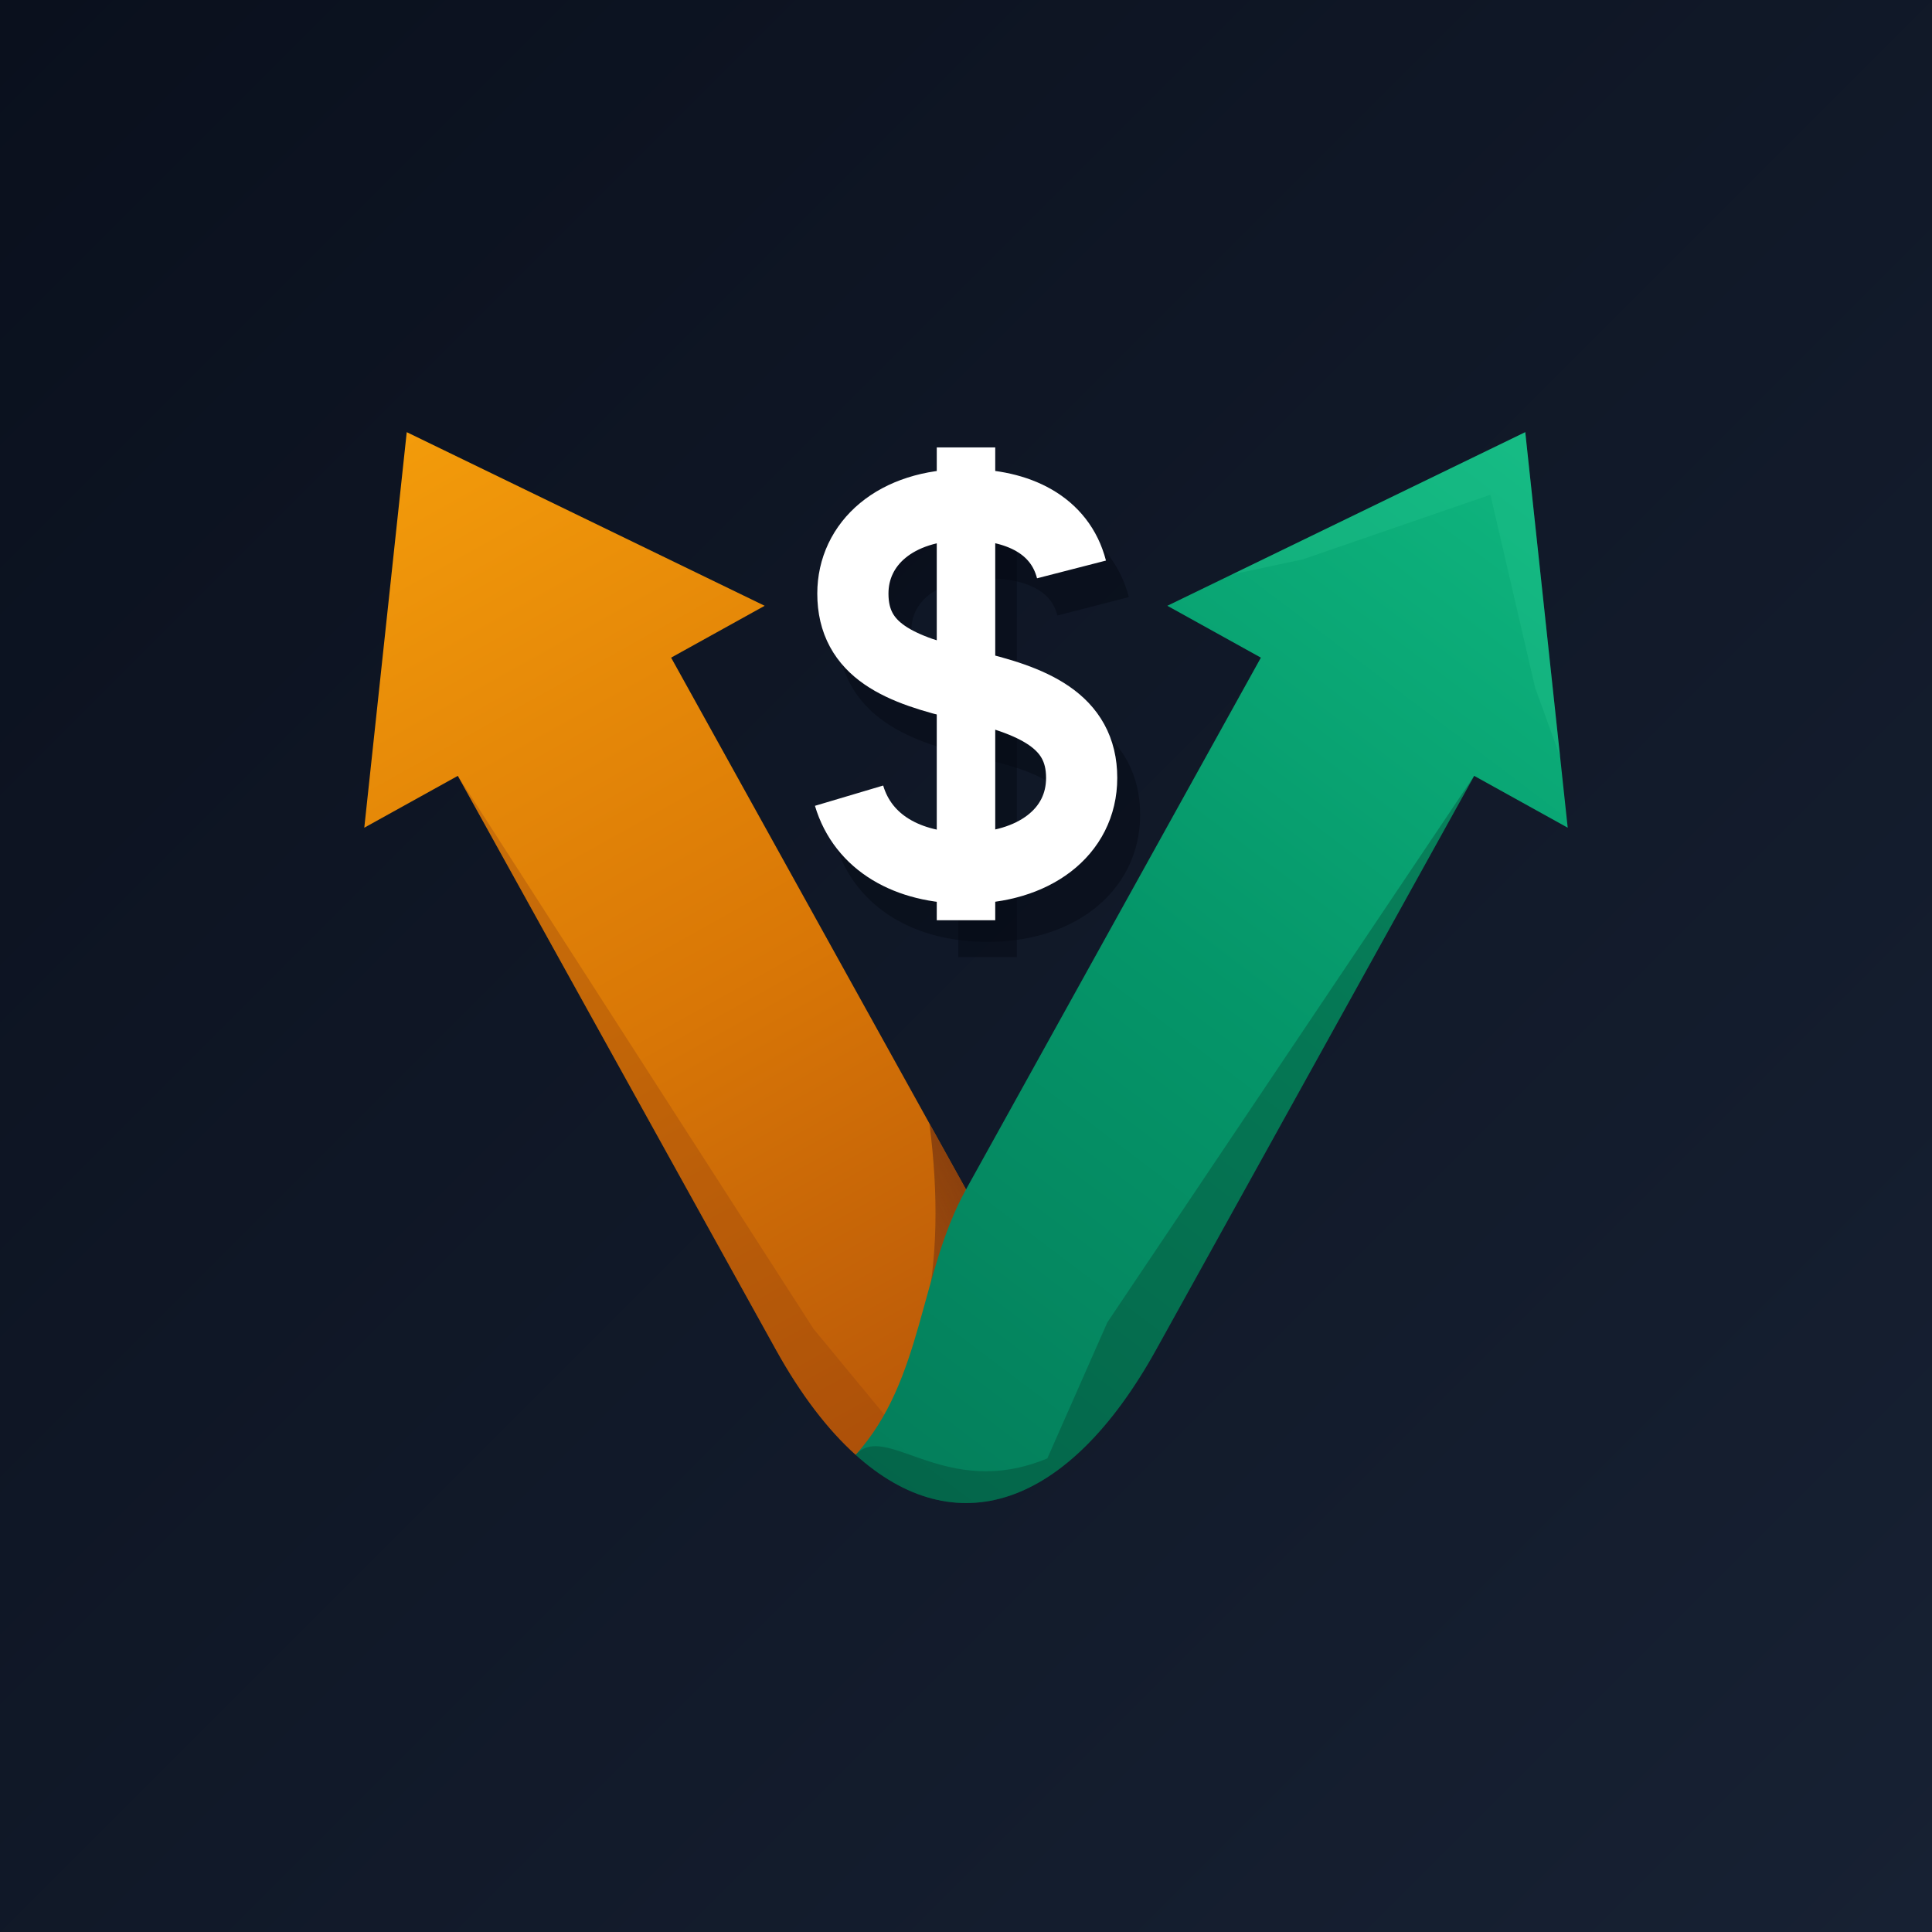
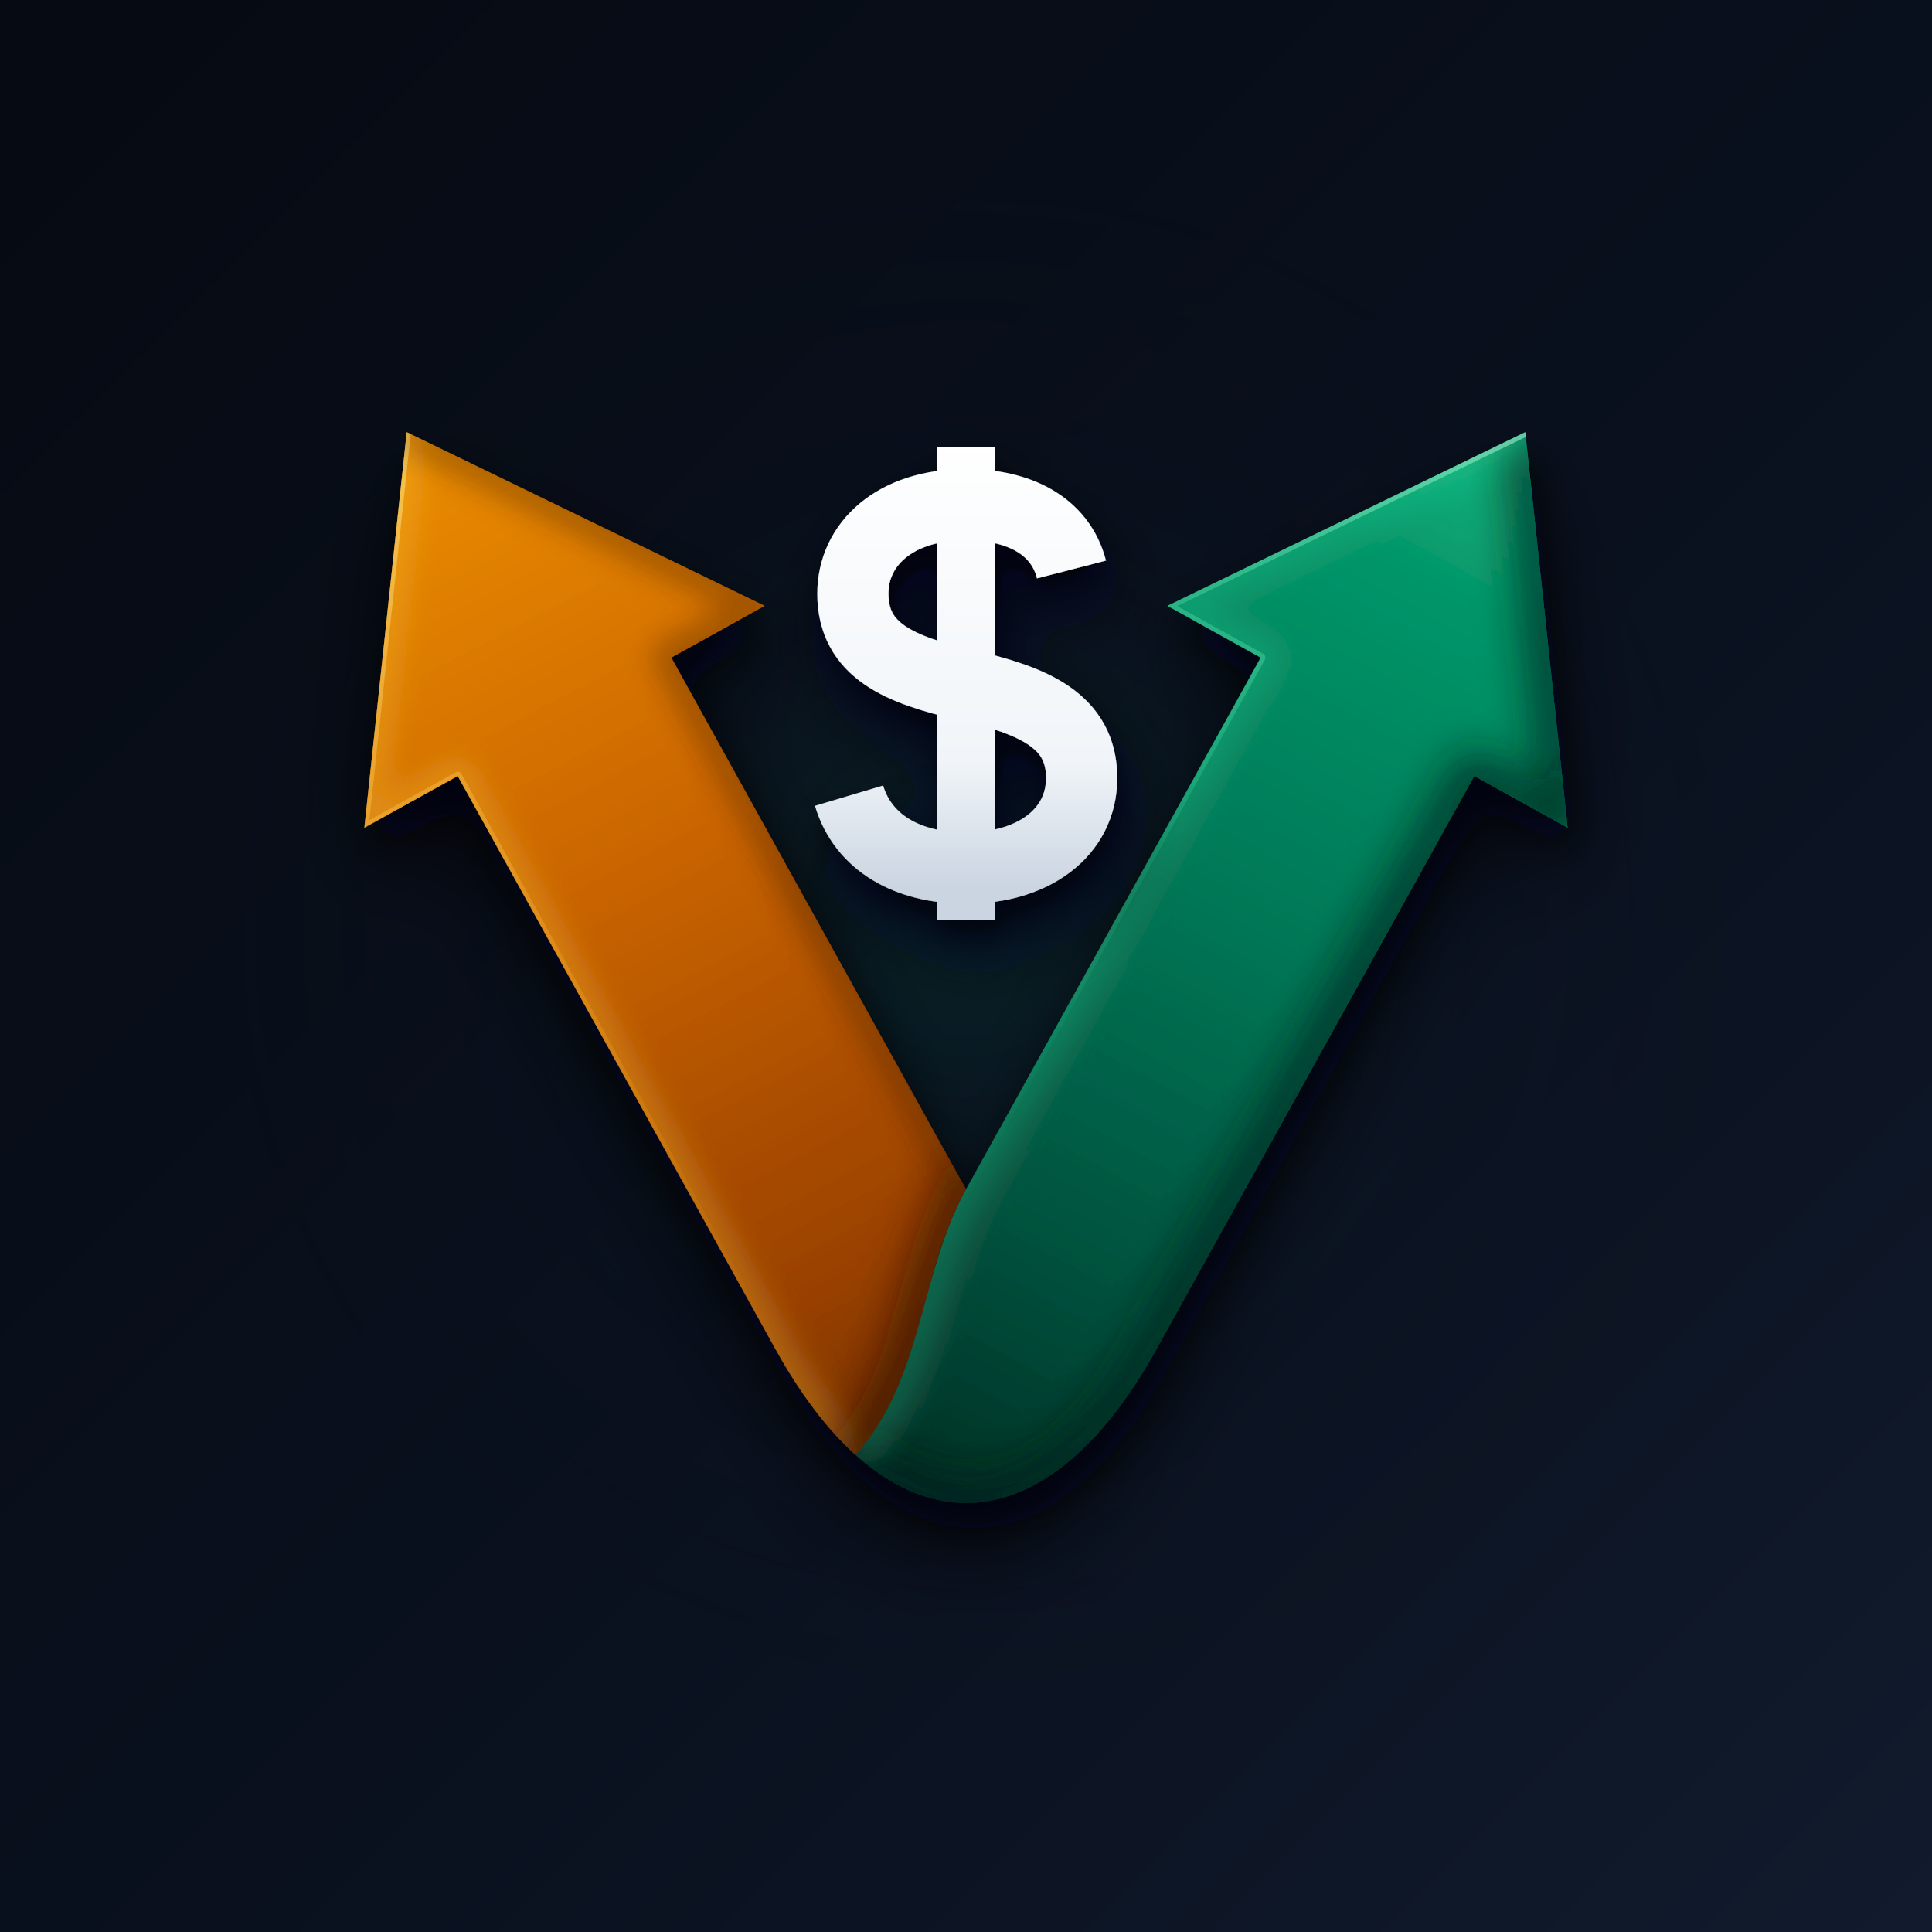
- <svg xmlns="http://www.w3.org/2000/svg" viewBox="16 16 76 76" width="1024" height="1024">
+ <svg xmlns="http://www.w3.org/2000/svg" viewBox="0 0 512 512" width="512" height="512">
  <defs>
-     <linearGradient id="bgGrad" x1="16" y1="16" x2="92" y2="92" gradientUnits="userSpaceOnUse">
-       <stop offset="0%" stop-color="#0A101D" />
-       <stop offset="100%" stop-color="#172133" />
+     <linearGradient id="bg2" x1="0" y1="0" x2="512" y2="512" gradientUnits="userSpaceOnUse">
+       <stop offset="0%" stop-color="#060A12" />
+       <stop offset="60%" stop-color="#0A111F" />
+       <stop offset="100%" stop-color="#111B2D" />
    </linearGradient>
-     <linearGradient id="amberGrad" x1="28.0" y1="33.0" x2="52.0" y2="76.0" gradientUnits="userSpaceOnUse">
-       <stop offset="0%" stop-color="#F59E0B" />
-       <stop offset="55%" stop-color="#D97706" />
-       <stop offset="100%" stop-color="#B45309" />
+     <radialGradient id="ambientAura2" cx="256.00" cy="244.99" r="220.16" gradientUnits="userSpaceOnUse">
+       <stop offset="0%" stop-color="#065F46" stop-opacity="0.22" />
+       <stop offset="60%" stop-color="#0F172A" stop-opacity="0.06" />
+       <stop offset="100%" stop-color="#060A12" stop-opacity="0" />
+     </radialGradient>
+     <linearGradient id="amberVol" x1="115.00" y1="115.00" x2="262.00" y2="395.00" gradientUnits="userSpaceOnUse">
+       <stop offset="0%" stop-color="#EA8C00" />
+       <stop offset="40%" stop-color="#C96400" />
+       <stop offset="78%" stop-color="#9A4100" />
+       <stop offset="100%" stop-color="#6B2B00" />
    </linearGradient>
-     <linearGradient id="foldShadowGrad" x1="46.0" y1="66.0" x2="54.0" y2="62.0" gradientUnits="userSpaceOnUse">
-       <stop offset="0%" stop-color="#78350F" stop-opacity="0.15" />
-       <stop offset="100%" stop-color="#78350F" stop-opacity="0.78" />
+     <linearGradient id="amberRim" x1="100.00" y1="115.00" x2="235.00" y2="385.00" gradientUnits="userSpaceOnUse">
+       <stop offset="0%" stop-color="#FDE68A" stop-opacity="0.58" />
+       <stop offset="65%" stop-color="#F59E0B" stop-opacity="0.22" />
+       <stop offset="100%" stop-color="#B45309" stop-opacity="0" />
    </linearGradient>
-     <linearGradient id="emeraldGrad" x1="46.0" y1="78.0" x2="80.0" y2="33.0" gradientUnits="userSpaceOnUse">
-       <stop offset="0%" stop-color="#047857" />
-       <stop offset="52%" stop-color="#059669" />
+     <linearGradient id="foldGrad2" x1="215.00" y1="350.00" x2="255.00" y2="325.00" gradientUnits="userSpaceOnUse">
+       <stop offset="0%" stop-color="#3B1400" stop-opacity="0" />
+       <stop offset="100%" stop-color="#290D00" stop-opacity="0.82" />
+     </linearGradient>
+     <linearGradient id="emeraldVol" x1="245.00" y1="405.00" x2="405.00" y2="115.00" gradientUnits="userSpaceOnUse">
+       <stop offset="0%" stop-color="#022C22" />
+       <stop offset="22%" stop-color="#064E3B" />
+       <stop offset="56%" stop-color="#047857" />
+       <stop offset="86%" stop-color="#059669" />
      <stop offset="100%" stop-color="#10B981" />
    </linearGradient>
+     <linearGradient id="emeraldTopLight" x1="245.00" y1="335.00" x2="405.00" y2="115.00" gradientUnits="userSpaceOnUse">
+       <stop offset="0%" stop-color="#059669" stop-opacity="0" />
+       <stop offset="55%" stop-color="#34D399" stop-opacity="0.34" />
+       <stop offset="100%" stop-color="#A7F3D0" stop-opacity="0.58" />
+     </linearGradient>
+     <linearGradient id="dollarGrad" x1="256.00" y1="115.00" x2="256.00" y2="235.00" gradientUnits="userSpaceOnUse">
+       <stop offset="0%" stop-color="#FFFFFF" />
+       <stop offset="72%" stop-color="#F1F5F9" />
+       <stop offset="100%" stop-color="#CBD5E1" />
+     </linearGradient>
+     <clipPath id="clipAmber2">
+       <path d="M 107.79,114.53 L 96.57,219.34 L 121.31,205.62 L 205.59,357.66 C 212.20,369.58 219.33,378.89 226.74,385.56 L 239.10,377.31 L 270.82,332.05 L 256.00,315.21 L 177.88,174.27 L 202.62,160.55 Z" />
+     </clipPath>
+     <clipPath id="clipEmerald2">
+       <path d="M 404.21,114.53 L 415.43,219.34 L 390.69,205.62 L 306.41,357.66 C 282.98,399.94 253.04,409.24 226.74,385.56 C 244.77,365.54 243.59,337.60 256.00,315.21 L 334.12,174.27 L 309.38,160.55 Z" />
+     </clipPath>
+     <filter id="vShadow2" x="-40%" y="-40%" width="180%" height="180%">
+       <feGaussianBlur in="SourceAlpha" stdDeviation="12.00" result="blurAmb" />
+       <feOffset in="blurAmb" dx="0" dy="14.00" result="offAmb" />
+       <feFlood flood-color="#000000" flood-opacity="0.62" result="colAmb" />
+       <feComposite in="colAmb" in2="offAmb" operator="in" result="shAmb" />
+       <feGaussianBlur in="SourceAlpha" stdDeviation="5.00" result="blurKey" />
+       <feOffset in="blurKey" dx="2.00" dy="7.00" result="offKey" />
+       <feFlood flood-color="#020617" flood-opacity="0.70" result="colKey" />
+       <feComposite in="colKey" in2="offKey" operator="in" result="shKey" />
+       <feMerge>
+         <feMergeNode in="shAmb" />
+         <feMergeNode in="shKey" />
+         <feMergeNode in="SourceGraphic" />
+       </feMerge>
+     </filter>
+     <filter id="softBlur6" x="-60%" y="-60%" width="220%" height="220%">
+       <feGaussianBlur stdDeviation="5.50" />
+     </filter>
+     <filter id="softBlur4" x="-60%" y="-60%" width="220%" height="220%">
+       <feGaussianBlur stdDeviation="3.50" />
+     </filter>
+     <filter id="dollarShadow2" x="-120%" y="-80%" width="340%" height="260%">
+       <feGaussianBlur in="SourceAlpha" stdDeviation="9.00" result="b1" />
+       <feOffset in="b1" dx="3.00" dy="10.00" result="o1" />
+       <feFlood flood-color="#020617" flood-opacity="0.76" result="c1" />
+       <feComposite in="c1" in2="o1" operator="in" result="s1" />
+       <feGaussianBlur in="SourceAlpha" stdDeviation="3.00" result="b2" />
+       <feOffset in="b2" dx="1.00" dy="4.00" result="o2" />
+       <feFlood flood-color="#000000" flood-opacity="0.58" result="c2" />
+       <feComposite in="c2" in2="o2" operator="in" result="s2" />
+       <feMerge>
+         <feMergeNode in="s1" />
+         <feMergeNode in="s2" />
+         <feMergeNode in="SourceGraphic" />
+       </feMerge>
+     </filter>
  </defs>
-   <rect x="16" y="16" width="76" height="76" fill="url(#bgGrad)" />
-   <path d="M 32.00,33.00 L 30.33,48.56 L 34.01,46.52 L 46.52,69.09 C 47.50,70.86 48.56,72.24 49.66,73.23 L 51.49,72.01 L 56.20,65.29 L 54.00,62.79 L 42.40,41.87 L 46.08,39.83 Z" fill="url(#amberGrad)" />
-   <path d="M 34.01,46.52 L 46.52,69.09 C 47.50,70.86 48.56,72.24 49.66,73.23 L 50.93,71.82 L 48.00,68.27 Z" fill="#92400E" opacity="0.32" />
-   <path d="M 52.56,60.19 L 54.00,62.79 L 51.49,72.01 L 49.66,73.23 Q 53.67,68.77 52.56,60.19 Z" fill="url(#foldShadowGrad)" />
-   <path d="M 76.00,33.00 L 77.67,48.56 L 73.99,46.52 L 61.48,69.09 C 58.00,75.37 53.56,76.75 49.66,73.23 C 52.33,70.26 52.16,66.11 54.00,62.79 L 65.60,41.87 L 61.92,39.83 Z" fill="url(#emeraldGrad)" />
-   <path d="M 73.99,46.52 L 61.48,69.09 C 58.00,75.37 53.56,76.75 49.66,73.23 C 50.86,71.89 53.16,75.05 57.20,73.37 L 59.56,68.02 Z" fill="#022C22" opacity="0.30" />
-   <path d="M 76.00,33.00 L 64.46,38.60 L 67.26,38.00 L 74.63,35.46 L 76.39,43.06 L 77.37,45.76 Z" fill="#34D399" opacity="0.20" />
-   <path d="M 53.70,35.05 L 56.00,35.05 L 56.00,53.65 L 53.70,53.65 Z" fill="#040812" opacity="0.48" />
-   <path d="M 59.00,39.85 C 58.55,38.10 56.90,37.30 54.85,37.30 C 52.05,37.30 50.40,38.85 50.40,40.80 C 50.40,43.05 52.25,43.80 54.85,44.40 C 57.50,45.00 59.40,45.80 59.40,48.05 C 59.40,50.20 57.50,51.60 54.85,51.60 C 52.55,51.60 50.80,50.60 50.25,48.75" fill="none" stroke="#040812" stroke-width="2.90" stroke-linecap="butt" opacity="0.48" />
-   <path d="M 52.85,33.60 L 55.15,33.60 L 55.15,52.20 L 52.85,52.20 Z" fill="#FFFFFF" />
-   <path d="M 58.15,38.40 C 57.70,36.65 56.05,35.85 54.00,35.85 C 51.20,35.85 49.55,37.40 49.55,39.35 C 49.55,41.60 51.40,42.35 54.00,42.95 C 56.65,43.55 58.55,44.35 58.55,46.60 C 58.55,48.75 56.65,50.15 54.00,50.15 C 51.70,50.15 49.95,49.15 49.40,47.30" fill="none" stroke="#FFFFFF" stroke-width="2.80" stroke-linecap="butt" />
+   <rect x="0" y="0" width="512" height="512" fill="url(#bg2)" />
+   <circle cx="256.00" cy="244.99" r="220.16" fill="url(#ambientAura2)" />
+   <g filter="url(#vShadow2)">
+     <g clip-path="url(#clipAmber2)">
+       <path d="M 107.79,114.53 L 96.57,219.34 L 121.31,205.62 L 205.59,357.66 C 212.20,369.58 219.33,378.89 226.74,385.56 L 239.10,377.31 L 270.82,332.05 L 256.00,315.21 L 177.88,174.27 L 202.62,160.55 Z" fill="url(#amberVol)" />
+       <path d="M 107.79,114.53 L 96.57,219.34 L 121.31,205.62 L 205.59,357.66 C 212.20,369.58 219.33,378.89 226.74,385.56" fill="none" stroke="#FCD34D" stroke-width="9.00" stroke-linejoin="round" opacity="0.26" filter="url(#softBlur4)" />
+       <path d="M 107.79,114.53 L 96.57,219.34 L 121.31,205.62 L 205.59,357.66 C 212.20,369.58 219.33,378.89 226.74,385.56" fill="none" stroke="url(#amberRim)" stroke-width="2.20" stroke-linejoin="round" />
+       <path d="M 107.79,114.53 L 202.62,160.55 L 177.88,174.27 L 256.00,315.21" fill="none" stroke="#451A03" stroke-width="10.00" stroke-linejoin="round" opacity="0.34" filter="url(#softBlur4)" />
+       <path d="M 242.94,291.64 L 272.17,330.03 L 253.92,380.68 L 226.74,385.56 C 246.58,363.54 242.28,339.95 256.00,315.21 Z" fill="url(#foldGrad2)" />
+       <path d="M 256.00,315.21 C 243.59,337.60 244.77,365.54 226.74,385.56" fill="none" stroke="#260C00" stroke-width="14.00" stroke-linecap="round" opacity="0.62" filter="url(#softBlur6)" />
+     </g>
+     <g clip-path="url(#clipEmerald2)">
+       <path d="M 404.21,114.53 L 415.43,219.34 L 390.69,205.62 L 306.41,357.66 C 282.98,399.94 253.04,409.24 226.74,385.56 C 244.77,365.54 243.59,337.60 256.00,315.21 L 334.12,174.27 L 309.38,160.55 Z" fill="url(#emeraldVol)" />
+       <path d="M 226.74,385.56 C 253.04,409.24 282.98,399.94 306.41,357.66 L 390.69,205.62 L 415.43,219.34 L 404.21,114.53" fill="none" stroke="#011A13" stroke-width="13.00" stroke-linejoin="round" opacity="0.68" filter="url(#softBlur6)" />
+       <path d="M 226.74,385.56 C 244.77,365.54 243.59,337.60 256.00,315.21 L 334.12,174.27 L 309.38,160.55 L 404.21,114.53" fill="none" stroke="#34D399" stroke-width="10.00" stroke-linejoin="round" opacity="0.24" filter="url(#softBlur4)" />
+       <path d="M 226.74,385.56 C 244.77,365.54 243.59,337.60 256.00,315.21 L 334.12,174.27 L 309.38,160.55 L 404.21,114.53" fill="none" stroke="url(#emeraldTopLight)" stroke-width="2.40" stroke-linejoin="round" />
+     </g>
+   </g>
+   <g filter="url(#dollarShadow2)">
+     <path d="M 248.25,118.57 L 263.75,118.57 L 263.75,243.87 L 248.25,243.87 Z" fill="url(#dollarGrad)" />
+     <path d="M 283.96,150.91 C 280.93,139.12 269.81,133.73 256.00,133.73 C 237.14,133.73 226.02,144.17 226.02,157.31 C 226.02,172.46 238.48,177.52 256.00,181.56 C 273.85,185.60 286.65,190.99 286.65,206.15 C 286.65,220.63 273.85,230.06 256.00,230.06 C 240.51,230.06 228.72,223.33 225.01,210.86" fill="none" stroke="url(#dollarGrad)" stroke-width="18.86" stroke-linecap="butt" />
+   </g>
</svg>
